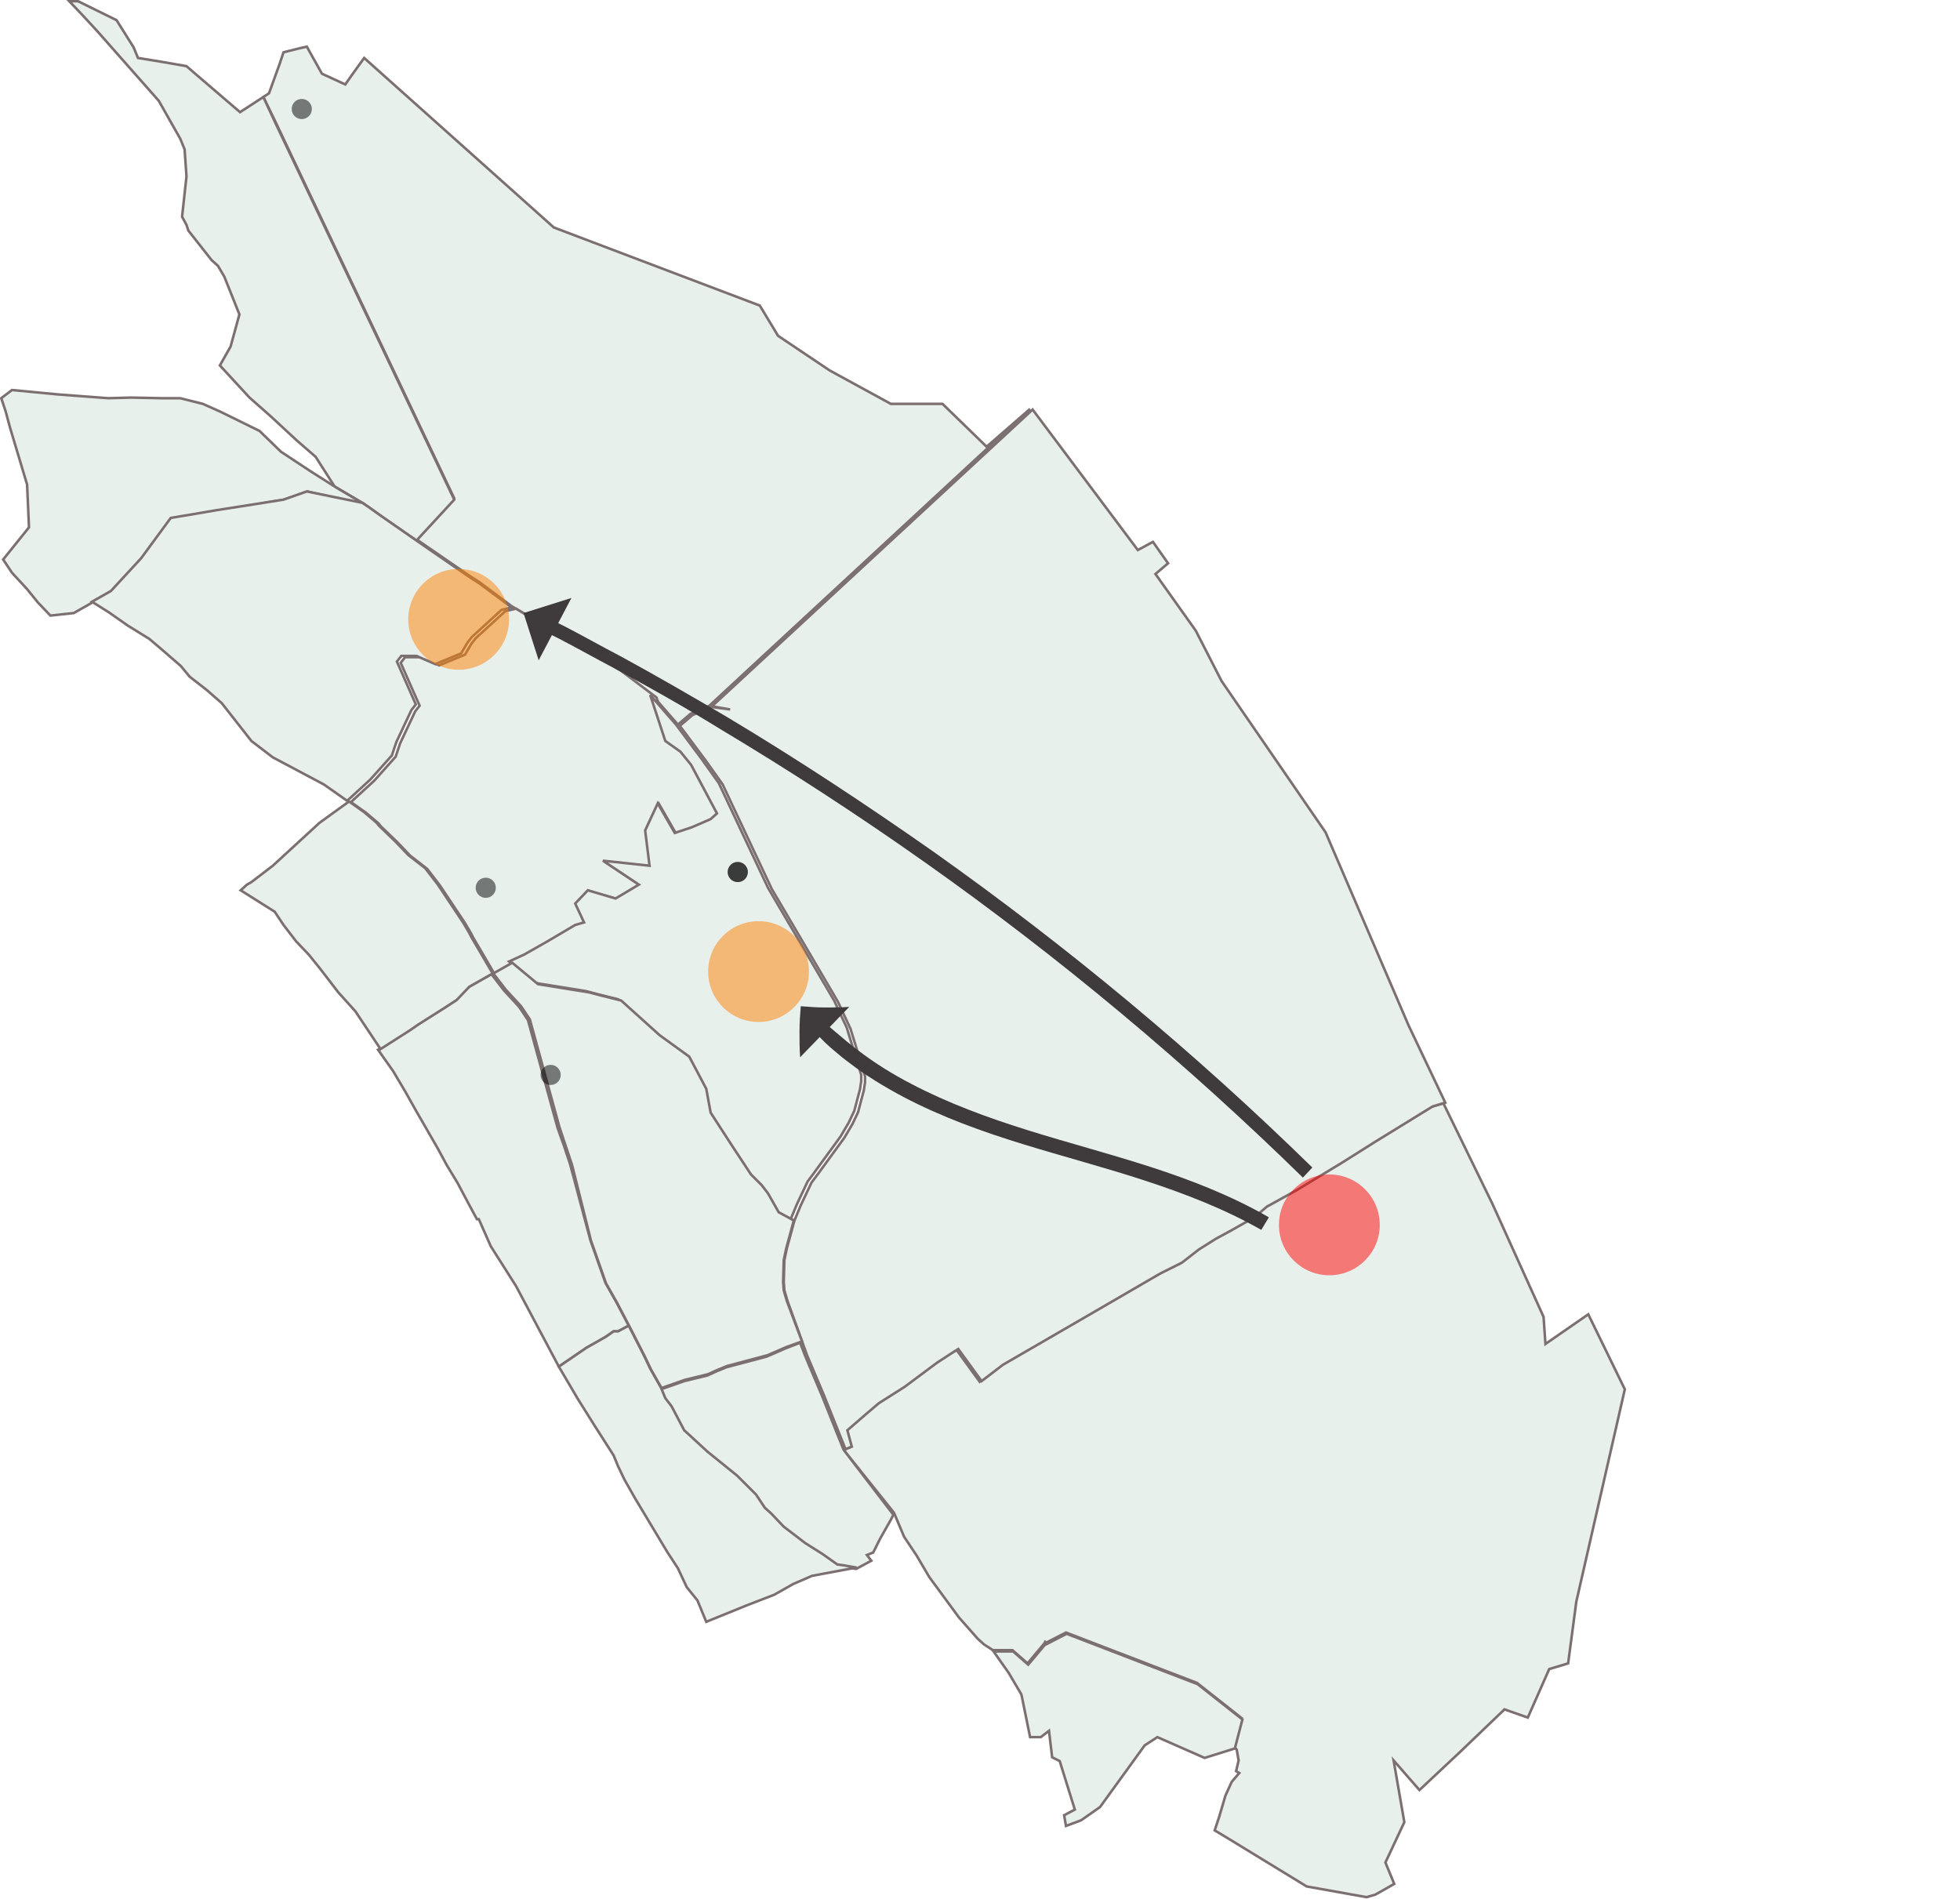
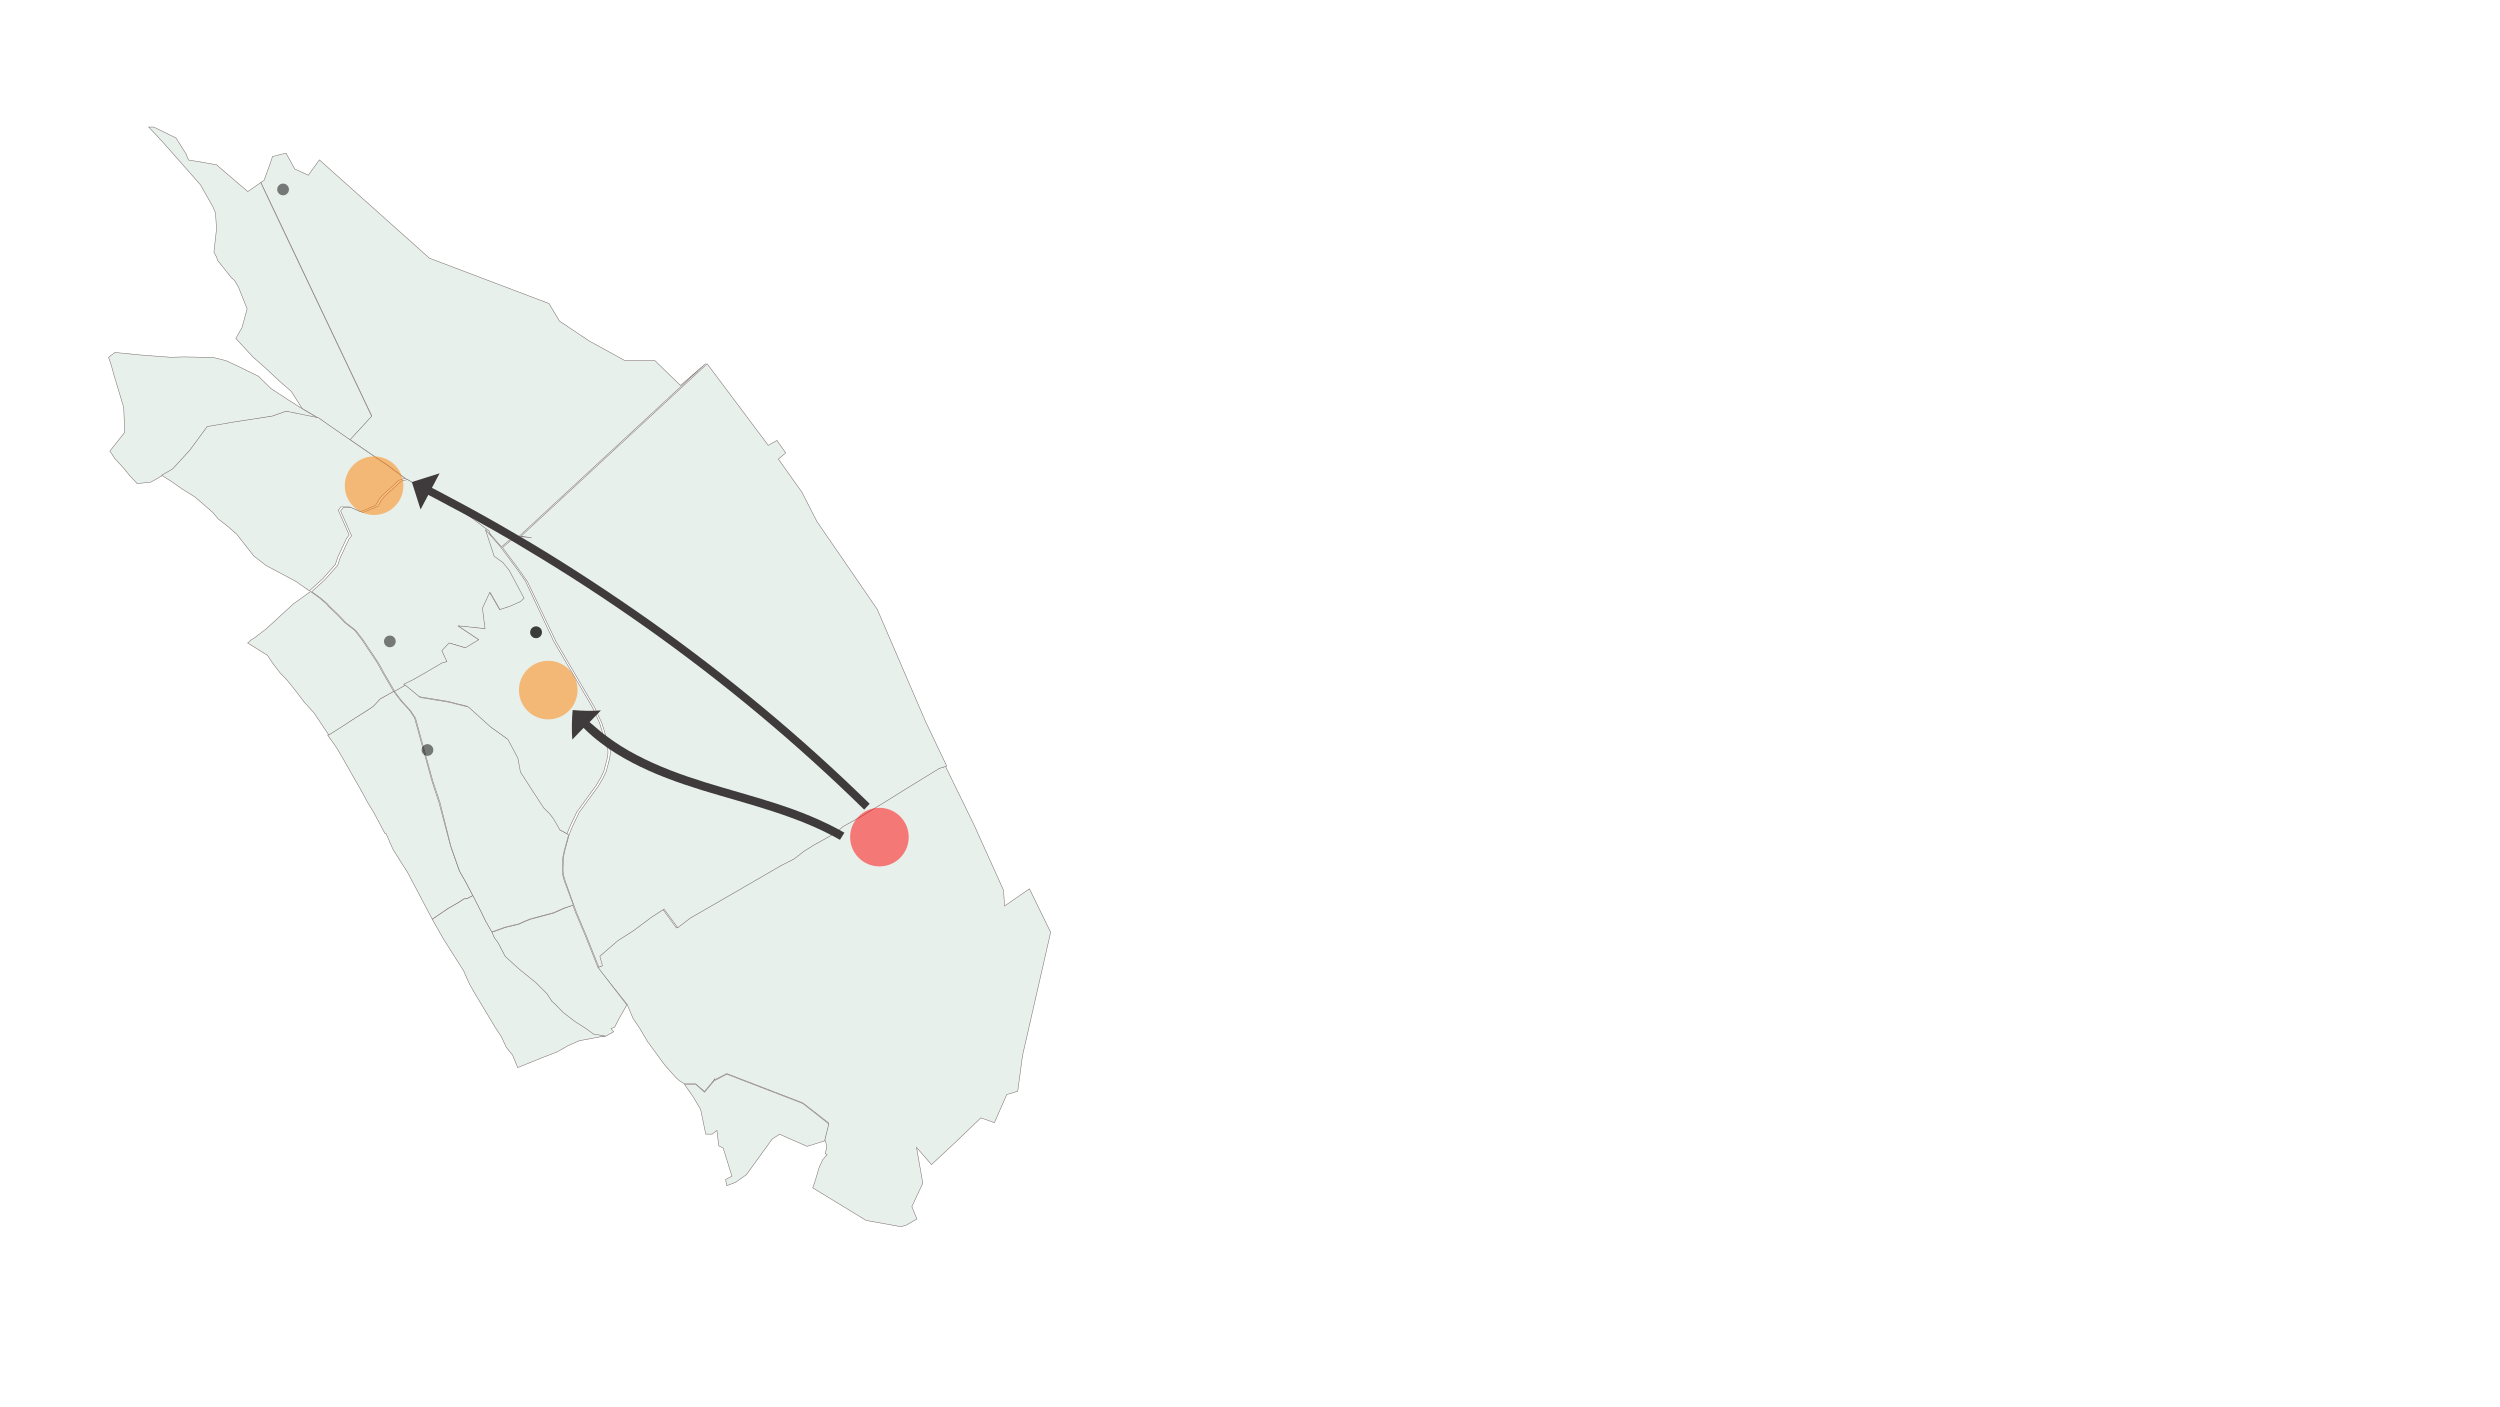
- <svg xmlns="http://www.w3.org/2000/svg" version="1.1" id="Layer_1" x="0px" y="0px" viewBox="0 0 311.1 301.3" style="enable-background:new 0 0 311.1 301.3;" xml:space="preserve">
+ <svg xmlns="http://www.w3.org/2000/svg" version="1.1" id="Layer_1" x="0px" y="0px" viewBox="0 0 1920 1080" style="enable-background:new 0 0 1920 1080;" xml:space="preserve">
  <style type="text/css">
	.st0{fill:#E8F0EC;stroke:#7B6F6F;stroke-width:0.404;}
	.st1{fill:#FF8000;fill-opacity:0.5;}
	.st2{fill-opacity:0.5;stroke:#000000;stroke-width:1.615;stroke-opacity:0;}
	.st3{fill:#FF0000;fill-opacity:0.5;}
- 	.st4{fill:none;}
- 	.st5{fill:none;stroke:#3F3B3C;stroke-miterlimit:10;}
- 	.st6{fill:#3F3B3C;}
+ 	.st4{fill:#3F3B3C;}
</style>
-   <g id="globe-layer">
- </g>
-   <g id="graticule-layer">
- </g>
-   <path class="st0" d="M41.8,15.4l0.9-0.6l1.7-4.7L45,8.3l2.4-0.6l1.3-0.3l2.4,4.3l3.7,1.7l1.2-1.7l1.8-2.5l30.1,26.9l32.7,12.4  l2.9,4.8l8.2,5.5l9.7,5.3h8.2l7,6.8l6.9-6L112.6,112l-3,1.3l-2,1.7l-4.1-4.7l-5.3-4l-0.4-0.3l-9.5-5.5l-0.3-0.2l-6.8-4.1l-5.1-3.8  l-1.4-0.9l-0.6-0.4l-3.2-2.2l-3.2-2.2l-1.6-1.1l6-6.5L43.8,19.5L41.8,15.4z" />
-   <path class="st0" d="M89.5,181.8l1,3l3.2,12l2.4,6.8l1.7,3l2,3.8l-1.7,0.9h-0.7l-1.3,0.9l-3,1.7l-4.4,3l-3.4-6.4l-3.4-6.4l-4-6.3  l-1.9-4.3h-0.3l-1.4-2.6l-1.7-3.2l-1.7-2.8l-1.4-2.6l-1.5-2.6l-1.9-3.3l-1.8-3.2l-1.9-3.2l-2.4-3.4l4.7-3l1.4-0.9l4.2-2.6l2-1.3  l2-2.1l3.7-2.1l2,2.6l2.4,2.6l1.4,2.1l4.7,17.1L89.5,181.8z" />
-   <path class="st0" d="M133.9,230.1l1-0.4l-0.7-2.6l3-2.6l2-1.7l4.1-2.6l5.1-3.8l2.3-1.5l1.1-0.7l3.7,5.1l3.4-2.6l14.5-8.4l10.5-6.1  l3.4-1.7l2.7-2.1l2.7-1.7l2.4-1.3l3.7-2.1l2-1.7l4.7-2.6l7.1-4.3l5.4-3.4l9.1-5.6l2-0.6l7.8,16L245,209l0.3,4.3l6.8-4.7l5.8,11.9  l-7.7,33.7l-1.3,9.8l-3,0.9l-3.4,7.7l-3.7-1.3l-7.1,6.8l-6.4,6l-4.1-4.7l1.7,9.8l-3,6.4l1.4,3.4l-3,1.7l-1.4,0.4l-9.5-1.7l-12.6-7.7  l-2-1.2l0.7-2.1l1-3.4l1-2.2l1.2-1.4l-0.5-0.3l0.4-1.7l-0.3-1.7l-0.3-0.4l-4.8,1.5l4.8-1.5l1.1-4.6l-7.1-5.6l-20.8-8l-3.5,1.8  l-2.6,3.1l-2.4-2.1H159h-1.4l-1.4-0.9l-1-0.9l-3-3.4l-1.1-1.5l-3.6-4.9l-2-3.4l-2-3l-1.6-3.8L133.9,230.1z M166,260.4l-0.4,0.7  l-0.3,0.8l0.3-0.8L166,260.4z" />
-   <path class="st0" d="M74.5,156.6l-2,2.1l-2,1.3l-4.1,2.6l-1.3,0.9l-4.7,3l-2-3l-2-3l-2.7-3l-1-1.3l-2-2.6l-1.7-2.1l-2-2.1l-2-2.6  l-1.4-2.1l-5.4-3.4l1-0.9l0.7-0.4l3.4-2.6l7.4-6.8l4.7-3.4l2.4,1.7l2,1.7l0.3,0.4l2.7,2.6l2,2.1l2.7,2.1l2,2.6l2,3l2,3l1,1.7  l0.3,0.6l3.4,5.8L74.5,156.6z" />
-   <path class="st0" d="M113,130.1l-3,1.3l-2.7,0.9l-2.7-4.7l-2,4.3l0.7,5.6l-7.4-0.8l5.7,3.8l-1.5,0.9l-2.2,1.3l-4.4-1.3l-2,2.1l1.4,3  l-1.3,0.4l-4.4,2.6l-3.7,2.1l-2,1.3l-3,1.7l-3.4-5.8l-0.3-0.6l-1-1.7l-2-3l-2-3l-2-2.6l-2.7-2.1l-2-2.1l-2.7-2.6l-0.3-0.4l-2-1.7  l-2.4-1.7l3.7-3.4l3.4-3.8l0.7-2.1l2.4-5.1l0.7-0.9l-3-6.8l0.7-0.9h2.4l3,1.3l4.1-1.7l1-1.7l0.7-0.9l4.7-4.3l1.7-0.4l6.8,4.1  l0.3,0.2l9.5,5.5l0.4,0.3l5.3,4l2.4,7.3l2.4,1.7l1.7,2.1l4.1,7.7L113,130.1z" />
-   <path class="st0" d="M141.4,241.2l-1.7,3l-0.7,1.4l-0.4,0.8l-1,0.4l0.7,0.9l-2.4,1.3l-2.2-0.3l-0.8-0.1l-2.4-1.7l-2.7-1.7l-3.4-2.6  l-2-2.1l-1-0.9l-1.4-2.1l-3-3l-4.7-3.8l-3.7-3.4l-2-3.8l-1-1.3l-0.7-1.7l3.7-1.3l3.7-0.9l1.3-0.6l1.7-0.7l6.4-1.7l3-1.3l2.3-0.9  l0.8,2.1l2.7,6.4l3.4,8.5l7.9,10.3L141.4,241.2z" />
-   <path class="st0" d="M83.2,151.5l3.7-2.1l4.4-2.6l1.4-0.4l-1.4-3l2-2.1l4.4,1.3l2.2-1.3l1.5-0.9l-5.7-3.8l7.4,0.8l-0.7-5.6l2-4.3  l2.7,4.7l2.7-0.9l3-1.3l1-0.9l-4.1-7.7l-1.7-2.1l-2.4-1.7l-2.4-7.3l4.1,4.7l4.1,5.5l2.7,3.8l7.8,16.6l10.5,17.9l2,4.3l2.3,7.5v1  l-0.2,1.3l-0.4,1.5l-0.5,1.9l-0.9,1.9l-1.3,2.2l-4.3,5.9l-0.9,1.2l-1.7,3.6l-1,2.4l-2.4-1.3l-1.7-3l-1-1.3l-1.7-1.7l-2.9-4.4  l-3.5-5.4l-0.7-3.8l-2.7-5.1l-4.7-3.4l-6.1-5.5l-3.2-0.8l-1.9-0.5l-8.1-1.3l-4.1-3.4L83.2,151.5z" />
-   <path class="st0" d="M136,248.8l-1.2,0.2l-5.9,1.1l-3,1.3l-3,1.7l-4.4,1.7l-6.4,2.6l-1.4-3.4l-1.7-2.1l-1.4-3l-1.7-2.6l-3.9-6.5  l-1.2-2l-1.7-3l-1-2.1l-0.7-1.7l-3-4.7l-2.7-4.3l-3-5.1l4.4-3l3-1.7l1.3-0.9h0.7l1.7-0.9l2.4,4.7l1,2.1l1.7,3l0.7,1.7l1,1.3l2,3.8  l3.7,3.4l4.7,3.8l3,3l1.4,2.1l1,0.9l2,2.1l3.4,2.6l2.7,1.7l2.4,1.7l0.8,0.1L136,248.8z" />
-   <path class="st0" d="M41.8,15.4l2,4.3l28.3,59.6l-6,6.5l-5.6-3.9l-2.1-1.5l-0.9-0.6l-4.4-2.6l-3-4.7l-3-2.6L43,66.1l-3.4-3L34.9,58  l1.7-3l1.4-5.1l-2.4-6l-1-1.7l-1-0.9l-3.7-4.7l-0.3-0.9l-0.7-1.3l0.7-6.4l-0.3-4.3L28.6,22l-3.4-6L15.4,4.9L13,2.3l-2-2.1h1.4l6.1,3  l2.7,4.3l0.7,1.7l3.7,0.6l4,0.7l1.5,1.3l7,6L41.8,15.4z" />
-   <path class="st0" d="M48.8,78l-3.7,1.3l-5.4,0.9l-5.4,0.9l-4.1,0.7l-3,0.5l-4.7,6.4l-2.4,2.6l-2.4,2.6l-3,1.7l-3,1.7L8,97.7l-2-2.1  l-1.7-2.1l-2.4-2.6l-1.4-2.1l4.1-5.1l-0.3-6.8l-2.7-9l-0.7-2.6l-0.7-2.1l1.7-1.3l7.3,0.7l8,0.6l3.6-0.1l4.8,0.1h3l3.6,0.9l2.9,1.3  l6.1,3l3.4,3.3l4.7,3.1l4.1,2.6l4.4,2.6l-4.4-0.9L48.8,78z" />
-   <path class="st0" d="M79.6,96.8l-4.7,4.3l-0.7,0.9l-1,1.7l-4.1,1.7l-3-1.3h-2.4L63,105l3,6.8l-0.7,0.9l-2.4,5.1l-0.7,2.1l-3.4,3.8  l-3.7,3.4l-3.7-2.6l-8.1-4.3l-3.4-2.6l-4.7-6l-2.4-2.1l-2.7-2.1l-1.4-1.7l-3-2.6l-2-1.7l-3.4-2.1l-3-2.1l-2.7-1.7l3-1.7l2.4-2.6  l2.4-2.6l4.7-6.4l3-0.5l4.1-0.7l5.1-0.8l5.7-0.9l3.7-1.3l4.4,0.9l4.4,0.9l0.9,0.6l2.1,1.5l7.2,5l3.2,2.2l3.2,2.2l0.6,0.4l1.4,0.9  l5.1,3.8L79.6,96.8z" />
-   <path class="st0" d="M193.9,108.1l16.5,24l13.2,30.7l5.8,12.2l-2,0.6l-9.1,5.6l-5.4,3.4l-7.1,4.3l-4.7,2.6l-2,1.7l-3.7,2.1l-2.4,1.3  l-2.7,1.7l-2.7,2.1l-3.4,1.7l-10.5,6.1l-14.5,8.4l-3.4,2.6l-3.7-5.1l-1.1,0.7l-2.3,1.5l-5.1,3.8l-4.1,2.6l-2,1.7l-3,2.6l0.7,2.6  l-1,0.4l-3.4-8.5l-2.7-6.4l-3.1-8.6l-0.5-1.7l-0.1-1.3l0.1-3.5l0.4-1.9l1.2-4.4l1-2.4l1.7-3.6l0.9-1.2l4.3-5.9l1.3-2.2l0.9-1.9  l0.5-1.9l0.4-1.5l0.2-1.3v-1l-2.3-7.5l-2-4.3l-10.5-17.9l-7.8-16.6l-2.7-3.8l-4.1-5.5l2-1.7l3-1.3l3,0.4l-2.9-0.5L163.9,65  l16.7,22.3L183,86l2.4,3.4l-2,1.7l6.4,9L193.9,108.1z" />
-   <path class="st0" d="M196,277.5l-4.8,1.5l-7.5-3.3l-0.6,0.4l-1.4,0.9l-7.1,9.8l-3,2.1l-2.4,0.9l-0.3-1.7l1.7-0.9l-2.4-7.7l-1.2-0.6  l-0.5-4.2l-1.3,1h-1.1h-0.6l-1.3-6.4l-0.1-0.4l-2-3.4l-2.4-3.4h1.4h1.7l2.4,2.1l2.6-3.1l3.5-1.8l20.8,8l7.1,5.6L196,277.5z" />
-   <path class="st0" d="M124.8,213.8l-3,1.3l-6.4,1.7l-1.7,0.7l-1.3,0.6l-3.7,0.9l-3.7,1.3l-1.7-3l-1-2.1l-2.4-4.7l-2-3.8l-1.7-3  l-2.4-6.8l-3-12l-1-3l-1-3l-4.7-17.1l-1.4-2.1l-2.4-2.6l-2-2.6l3-1.7l4.1,3.4l8.1,1.3l1.9,0.5l3.2,0.8l6.1,5.5l4.7,3.4l2.7,5.1  l0.7,3.8l3.5,5.4l2.9,4.4l1.7,1.7l1,1.3l1.7,3l2.4,1.3l-1.2,4.4l-0.4,1.9l-0.1,3.5l0.1,1.3l0.5,1.7l2.4,6.4L124.8,213.8z" />
-   <g id="labels-layer">
- </g>
-   <g id="lines-layer">
- </g>
-   <g id="region-groups-layer">
- </g>
-   <circle class="st1" cx="72.8" cy="98.3" r="8" />
-   <circle class="st2" cx="47.9" cy="17.3" r="1.6" />
-   <circle class="st2" cx="87.4" cy="170.6" r="1.6" />
-   <circle class="st3" cx="211" cy="194.4" r="8" />
-   <circle class="st1" cx="120.4" cy="154.2" r="8" />
-   <circle class="st2" cx="77.1" cy="140.9" r="1.6" />
-   <circle class="st2" cx="117.1" cy="138.4" r="1.6" />
-   <circle class="st2" cx="117.1" cy="138.4" r="1.6" />
-   <g>
-     <rect x="265.4" y="80.7" class="st4" width="45.7" height="35.9" />
-     <g>
-       <path class="st5" d="M183.9,20.7" />
-     </g>
-   </g>
+   <path class="st0" d="M200.3,140.2l2.5-1.7l4.8-13.2l1.7-5.1l6.7-1.7l3.7-0.8l6.7,12.1l10.4,4.8l3.4-4.8l5.1-7l84.5,75.5l91.8,34.8  l8.1,13.5l23,15.4l27.2,14.9h23l19.7,19.1l19.4-16.8L399.1,411.5l-8.4,3.7l-5.6,4.8l-11.5-13.2l-14.9-11.2l-1.1-0.8l-26.7-15.4  l-0.8-0.6l-19.1-11.5l-14.3-10.7l-3.9-2.5l-1.7-1.1l-9-6.2l-9-6.2l-4.5-3.1l16.8-18.3l-79.5-167.4L200.3,140.2z" />
+   <path class="st0" d="M334.2,607.5l2.8,8.4l9,33.7l6.7,19.1l4.8,8.4l5.6,10.7l-4.8,2.5h-2l-3.7,2.5l-8.4,4.8L332,706l-9.5-18l-9.5-18  l-11.2-17.7l-5.3-12.1h-0.8l-3.9-7.3l-4.8-9l-4.8-7.9l-3.9-7.3l-4.2-7.3l-5.3-9.3l-5.1-9l-5.3-9l-6.7-9.5l13.2-8.4l3.9-2.5l11.8-7.3  l5.6-3.7l5.6-5.9l10.4-5.9l5.6,7.3l6.7,7.3l3.9,5.9l13.2,48L334.2,607.5z" />
+   <path class="st0" d="M458.9,743.1l2.8-1.1l-2-7.3l8.4-7.3l5.6-4.8l11.5-7.3l14.3-10.7l6.5-4.2l3.1-2l10.4,14.3l9.5-7.3l40.7-23.6  l29.5-17.1l9.5-4.8l7.6-5.9l7.6-4.8l6.7-3.7l10.4-5.9l5.6-4.8l13.2-7.3l19.9-12.1l15.2-9.5l25.6-15.7l5.6-1.7l21.9,44.9l22.7,50.3  l0.8,12.1l19.1-13.2l16.3,33.4l-21.6,94.6l-3.7,27.5l-8.4,2.5l-9.5,21.6l-10.4-3.7l-19.9,19.1l-18,16.8l-11.5-13.2l4.8,27.5l-8.4,18  l3.9,9.5l-8.4,4.8l-3.9,1.1l-26.7-4.8l-35.4-21.6l-5.6-3.4l2-5.9l2.8-9.5l2.8-6.2l3.4-3.9l-1.4-0.8l1.1-4.8l-0.8-4.8l-0.8-1.1  l-13.5,4.2l13.5-4.2l3.1-12.9L616.5,847l-58.4-22.5l-9.8,5.1l-7.3,8.7l-6.7-5.9h-4.8h-3.9l-3.9-2.5l-2.8-2.5l-8.4-9.5l-3.1-4.2  l-10.1-13.8l-5.6-9.5l-5.6-8.4l-4.5-10.7L458.9,743.1z M549.1,828.2l-1.1,2l-0.8,2.2l0.8-2.2L549.1,828.2z" />
+   <path class="st0" d="M292.1,536.7l-5.6,5.9l-5.6,3.7l-11.5,7.3l-3.7,2.5l-13.2,8.4l-5.6-8.4l-5.6-8.4l-7.6-8.4l-2.8-3.7l-5.6-7.3  l-4.8-5.9l-5.6-5.9l-5.6-7.3l-3.9-5.9l-15.2-9.5l2.8-2.5l2-1.1l9.5-7.3l20.8-19.1l13.2-9.5l6.7,4.8l5.6,4.8l0.8,1.1l7.6,7.3l5.6,5.9  l7.6,5.9l5.6,7.3l5.6,8.4l5.6,8.4l2.8,4.8l0.8,1.7l9.5,16.3L292.1,536.7z" />
+   <path class="st0" d="M400.2,462.3l-8.4,3.7l-7.6,2.5l-7.6-13.2l-5.6,12.1l2,15.7l-20.8-2.2l16,10.7L364,494l-6.2,3.7l-12.4-3.7  l-5.6,5.9l3.9,8.4l-3.7,1.1l-12.4,7.3l-10.4,5.9l-5.6,3.7l-8.4,4.8l-9.5-16.3l-0.8-1.7l-2.8-4.8l-5.6-8.4l-5.6-8.4l-5.6-7.3  l-7.6-5.9l-5.6-5.9l-7.6-7.3l-0.8-1.1l-5.6-4.8l-6.7-4.8l10.4-9.5l9.5-10.7l2-5.9L268,414l2-2.5l-8.4-19.1l2-2.5h6.7l8.4,3.7  l11.5-4.8l2.8-4.8l2-2.5l13.2-12.1l4.8-1.1l19.1,11.5l0.8,0.6l26.7,15.4l1.1,0.8l14.9,11.2l6.7,20.5l6.7,4.8l4.8,5.9l11.5,21.6  L400.2,462.3z" />
+   <path class="st0" d="M480,774.3l-4.8,8.4l-2,3.9l-1.1,2.2l-2.8,1.1l2,2.5l-6.7,3.7l-6.2-0.8l-2.2-0.3l-6.7-4.8l-7.6-4.8l-9.5-7.3  l-5.6-5.9l-2.8-2.5l-3.9-5.9l-8.4-8.4l-13.2-10.7l-10.4-9.5l-5.6-10.7l-2.8-3.7l-2-4.8l10.4-3.7l10.4-2.5l3.7-1.7l4.8-2l18-4.8  l8.4-3.7l6.5-2.5l2.2,5.9l7.6,18l9.5,23.9l22.2,28.9L480,774.3z" />
+   <path class="st0" d="M316.5,522.4l10.4-5.9l12.4-7.3l3.9-1.1l-3.9-8.4l5.6-5.9l12.4,3.7l6.2-3.7l4.2-2.5l-16-10.7l20.8,2.2l-2-15.7  l5.6-12.1l7.6,13.2l7.6-2.5l8.4-3.7l2.8-2.5L391,437.9l-4.8-5.9l-6.7-4.8l-6.7-20.5l11.5,13.2l11.5,15.4l7.6,10.7l21.9,46.6  l29.5,50.3l5.6,12.1l6.5,21.1v2.8l-0.6,3.7l-1.1,4.2l-1.4,5.3l-2.5,5.3l-3.7,6.2l-12.1,16.6l-2.5,3.4l-4.8,10.1l-2.8,6.7l-6.7-3.7  l-4.8-8.4l-2.8-3.7l-4.8-4.8l-8.1-12.4l-9.8-15.2l-2-10.7l-7.6-14.3l-13.2-9.5l-17.1-15.4l-9-2.2l-5.3-1.4l-22.7-3.7l-11.5-9.5  L316.5,522.4z" />
+   <path class="st0" d="M464.8,795.6l-3.4,0.6l-16.6,3.1l-8.4,3.7l-8.4,4.8l-12.4,4.8l-18,7.3l-3.9-9.5l-4.8-5.9l-3.9-8.4l-4.8-7.3  l-11-18.3l-3.4-5.6l-4.8-8.4l-2.8-5.9l-2-4.8l-8.4-13.2l-7.6-12.1L332,706l12.4-8.4l8.4-4.8l3.7-2.5h2l4.8-2.5l6.7,13.2l2.8,5.9  l4.8,8.4l2,4.8l2.8,3.7l5.6,10.7l10.4,9.5l13.2,10.7l8.4,8.4l3.9,5.9l2.8,2.5l5.6,5.9l9.5,7.3l7.6,4.8l6.7,4.8l2.2,0.3L464.8,795.6z  " />
+   <path class="st0" d="M200.3,140.2l5.6,12.1l79.5,167.4l-16.8,18.3l-15.7-11l-5.9-4.2l-2.5-1.7l-12.4-7.3l-8.4-13.2l-8.4-7.3  l-11.5-10.7l-9.5-8.4l-13.2-14.3l4.8-8.4l3.9-14.3l-6.7-16.8l-2.8-4.8l-2.8-2.5l-10.4-13.2l-0.8-2.5l-2-3.7l2-18l-0.8-12.1l-2-4.8  l-9.5-16.8l-27.5-31.2l-6.7-7.3l-5.6-5.9h3.9l17.1,8.4l7.6,12.1l2,4.8l10.4,1.7l11.2,2l4.2,3.7l19.7,16.8L200.3,140.2z" />
+   <path class="st0" d="M219.9,316l-10.4,3.7l-15.2,2.5l-15.2,2.5l-11.5,2l-8.4,1.4l-13.2,18l-6.7,7.3l-6.7,7.3l-8.4,4.8l-8.4,4.8  l-10.4,1.1l-5.6-5.9l-4.8-5.9l-6.7-7.3l-3.9-5.9L95.8,332L95,312.9l-7.6-25.3l-2-7.3l-2-5.9l4.8-3.7l20.5,2l22.5,1.7l10.1-0.3  l13.5,0.3h8.4l10.1,2.5l8.1,3.7l17.1,8.4l9.5,9.3l13.2,8.7l11.5,7.3l12.4,7.3l-12.4-2.5L219.9,316z" />
+   <path class="st0" d="M306.4,368.8l-13.2,12.1l-2,2.5l-2.8,4.8l-11.5,4.8l-8.4-3.7h-6.7l-2,2.5l8.4,19.1l-2,2.5l-6.7,14.3l-2,5.9  l-9.5,10.7l-10.4,9.5l-10.4-7.3l-22.7-12.1l-9.5-7.3l-13.2-16.8l-6.7-5.9l-7.6-5.9l-3.9-4.8l-8.4-7.3l-5.6-4.8l-9.5-5.9l-8.4-5.9  l-7.6-4.8l8.4-4.8l6.7-7.3l6.7-7.3l13.2-18l8.4-1.4l11.5-2l14.3-2.2l16-2.5l10.4-3.7l12.4,2.5l12.4,2.5l2.5,1.7l5.9,4.2l20.2,14  l9,6.2l9,6.2l1.7,1.1l3.9,2.5l14.3,10.7L306.4,368.8z" />
+   <path class="st0" d="M627.4,400.5l46.3,67.4l37.1,86.2l16.3,34.3l-5.6,1.7l-25.6,15.7l-15.2,9.5l-19.9,12.1l-13.2,7.3l-5.6,4.8  l-10.4,5.9l-6.7,3.7l-7.6,4.8l-7.6,5.9l-9.5,4.8l-29.5,17.1L530,705.2l-9.5,7.3L510,698.2l-3.1,2l-6.5,4.2L486.2,715l-11.5,7.3  l-5.6,4.8l-8.4,7.3l2,7.3l-2.8,1.1l-9.5-23.9l-7.6-18l-8.7-24.2l-1.4-4.8l-0.3-3.7l0.3-9.8l1.1-5.3l3.4-12.4l2.8-6.7l4.8-10.1  l2.5-3.4l12.1-16.6l3.7-6.2l2.5-5.3l1.4-5.3l1.1-4.2l0.6-3.7v-2.8l-6.5-21.1l-5.6-12.1l-29.5-50.3L405,446.6l-7.6-10.7l-11.5-15.4  l5.6-4.8l8.4-3.7l8.4,1.1l-8.1-1.4l142.9-132.3l46.9,62.6l6.7-3.7l6.7,9.5l-5.6,4.8l18,25.3L627.4,400.5z" />
+   <path class="st0" d="M633.3,876.2l-13.5,4.2l-21.1-9.3l-1.7,1.1l-3.9,2.5l-19.9,27.5l-8.4,5.9l-6.7,2.5l-0.8-4.8l4.8-2.5l-6.7-21.6  l-3.4-1.7l-1.4-11.8l-3.7,2.8h-3.1H542l-3.7-18l-0.3-1.1l-5.6-9.5l-6.7-9.5h3.9h4.8l6.7,5.9l7.3-8.7l9.8-5.1l58.4,22.5l19.9,15.7  L633.3,876.2z" />
+   <path class="st0" d="M433.4,697.3l-8.4,3.7l-18,4.8l-4.8,2l-3.7,1.7l-10.4,2.5l-10.4,3.7l-4.8-8.4l-2.8-5.9l-6.7-13.2l-5.6-10.7  l-4.8-8.4l-6.7-19.1l-8.4-33.7l-2.8-8.4l-2.8-8.4l-13.2-48l-3.9-5.9l-6.7-7.3l-5.6-7.3l8.4-4.8l11.5,9.5l22.7,3.7l5.3,1.4l9,2.2  l17.1,15.4l13.2,9.5l7.6,14.3l2,10.7l9.8,15.2l8.1,12.4l4.8,4.8l2.8,3.7l4.8,8.4l6.7,3.7l-3.4,12.4l-1.1,5.3l-0.3,9.8l0.3,3.7  l1.4,4.8l6.7,18L433.4,697.3z" />
+   <circle class="st1" cx="287.3" cy="373" r="22.5" />
+   <circle class="st2" cx="217.4" cy="145.5" r="4.5" />
+   <circle class="st2" cx="328.3" cy="576" r="4.5" />
+   <circle class="st3" cx="675.4" cy="642.9" r="22.5" />
+   <ellipse transform="matrix(0.1602 -0.9871 0.9871 0.1602 -169.5548 860.6508)" class="st1" cx="421" cy="530" rx="22.5" ry="22.5" />
+   <circle class="st2" cx="299.4" cy="492.6" r="4.5" />
+   <circle class="st2" cx="411.7" cy="485.6" r="4.5" />
+   <circle class="st2" cx="411.7" cy="485.6" r="4.5" />
  <g>
    <g>
      <g>
-         <path class="st6" d="M208.3,185.3c-18.7-18.3-38.8-35-60.1-50.1c-10.7-7.5-21.6-14.7-32.8-21.4c-5.6-3.3-11.3-6.6-17-9.7     c-2.9-1.5-5.7-3.1-8.6-4.6l-1.2-0.6l2.1-4l-7.6,2.4l2.4,7.5l2.1-4l1.2,0.6c2.9,1.5,5.7,3.1,8.6,4.6c5.7,3.1,11.4,6.3,16.9,9.7     c11.2,6.7,22.1,13.8,32.7,21.3c21.2,15,41.2,31.7,59.8,49.9L208.3,185.3z" />
+         <path class="st4" d="M667.9,617.3c-52.5-51.4-109-98.3-168.8-140.7c-30-21.1-60.7-41.3-92.1-60.1c-15.7-9.3-31.7-18.5-47.7-27.2     c-8.1-4.2-16-8.7-24.2-12.9l-3.4-1.7l5.9-11.2l-21.3,6.7l6.7,21.1l5.9-11.2l3.4,1.7c8.1,4.2,16,8.7,24.2,12.9     c16,8.7,32,17.7,47.5,27.2c31.5,18.8,62.1,38.8,91.8,59.8c59.5,42.1,115.7,89,167.9,140.1L667.9,617.3z" />
      </g>
    </g>
  </g>
  <g>
    <g>
      <g>
-         <path class="st6" d="M201.4,193.2c-5.9-3.4-12.3-5.9-18.8-8s-13-3.8-19.4-5.8s-12.7-4.3-18.6-7.4c-2.9-1.5-5.8-3.3-8.4-5.3     c-0.7-0.5-1.3-1-1.9-1.5c-0.6-0.5-1.3-1.1-1.9-1.6l-0.7-0.6l3.1-3.2c-1.2,0.1-2.5,0.1-3.8,0.1s-2.6-0.1-3.9-0.2     c-0.1,1.3-0.2,2.6-0.2,4c0,1.3,0,2.8,0.1,4.1l3.1-3.2l0.7,0.7c0.6,0.6,1.3,1.2,1.9,1.7c0.7,0.6,1.3,1.1,2,1.6     c2.7,2.1,5.7,3.9,8.7,5.5c6.1,3.2,12.5,5.5,19,7.5s13,3.7,19.4,5.8c6.4,2.1,12.6,4.5,18.4,7.8L201.4,193.2z" />
+         <path class="st4" d="M648.5,639.5c-16.6-9.5-34.5-16.6-52.8-22.5c-18.3-5.9-36.5-10.7-54.5-16.3c-18-5.6-35.7-12.1-52.2-20.8     c-8.1-4.2-16.3-9.3-23.6-14.9c-2-1.4-3.7-2.8-5.3-4.2c-1.7-1.4-3.7-3.1-5.3-4.5l-2-1.7l8.7-9c-3.4,0.3-7,0.3-10.7,0.3     s-7.3-0.3-11-0.6c-0.3,3.7-0.6,7.3-0.6,11.2c0,3.7,0,7.9,0.3,11.5l8.7-9l2,2c1.7,1.7,3.7,3.4,5.3,4.8c2,1.7,3.7,3.1,5.6,4.5     c7.6,5.9,16,11,24.4,15.4c17.1,9,35.1,15.4,53.4,21.1c18.3,5.6,36.5,10.4,54.5,16.3c18,5.9,35.4,12.6,51.7,21.9L648.5,639.5z" />
      </g>
    </g>
  </g>
</svg>
